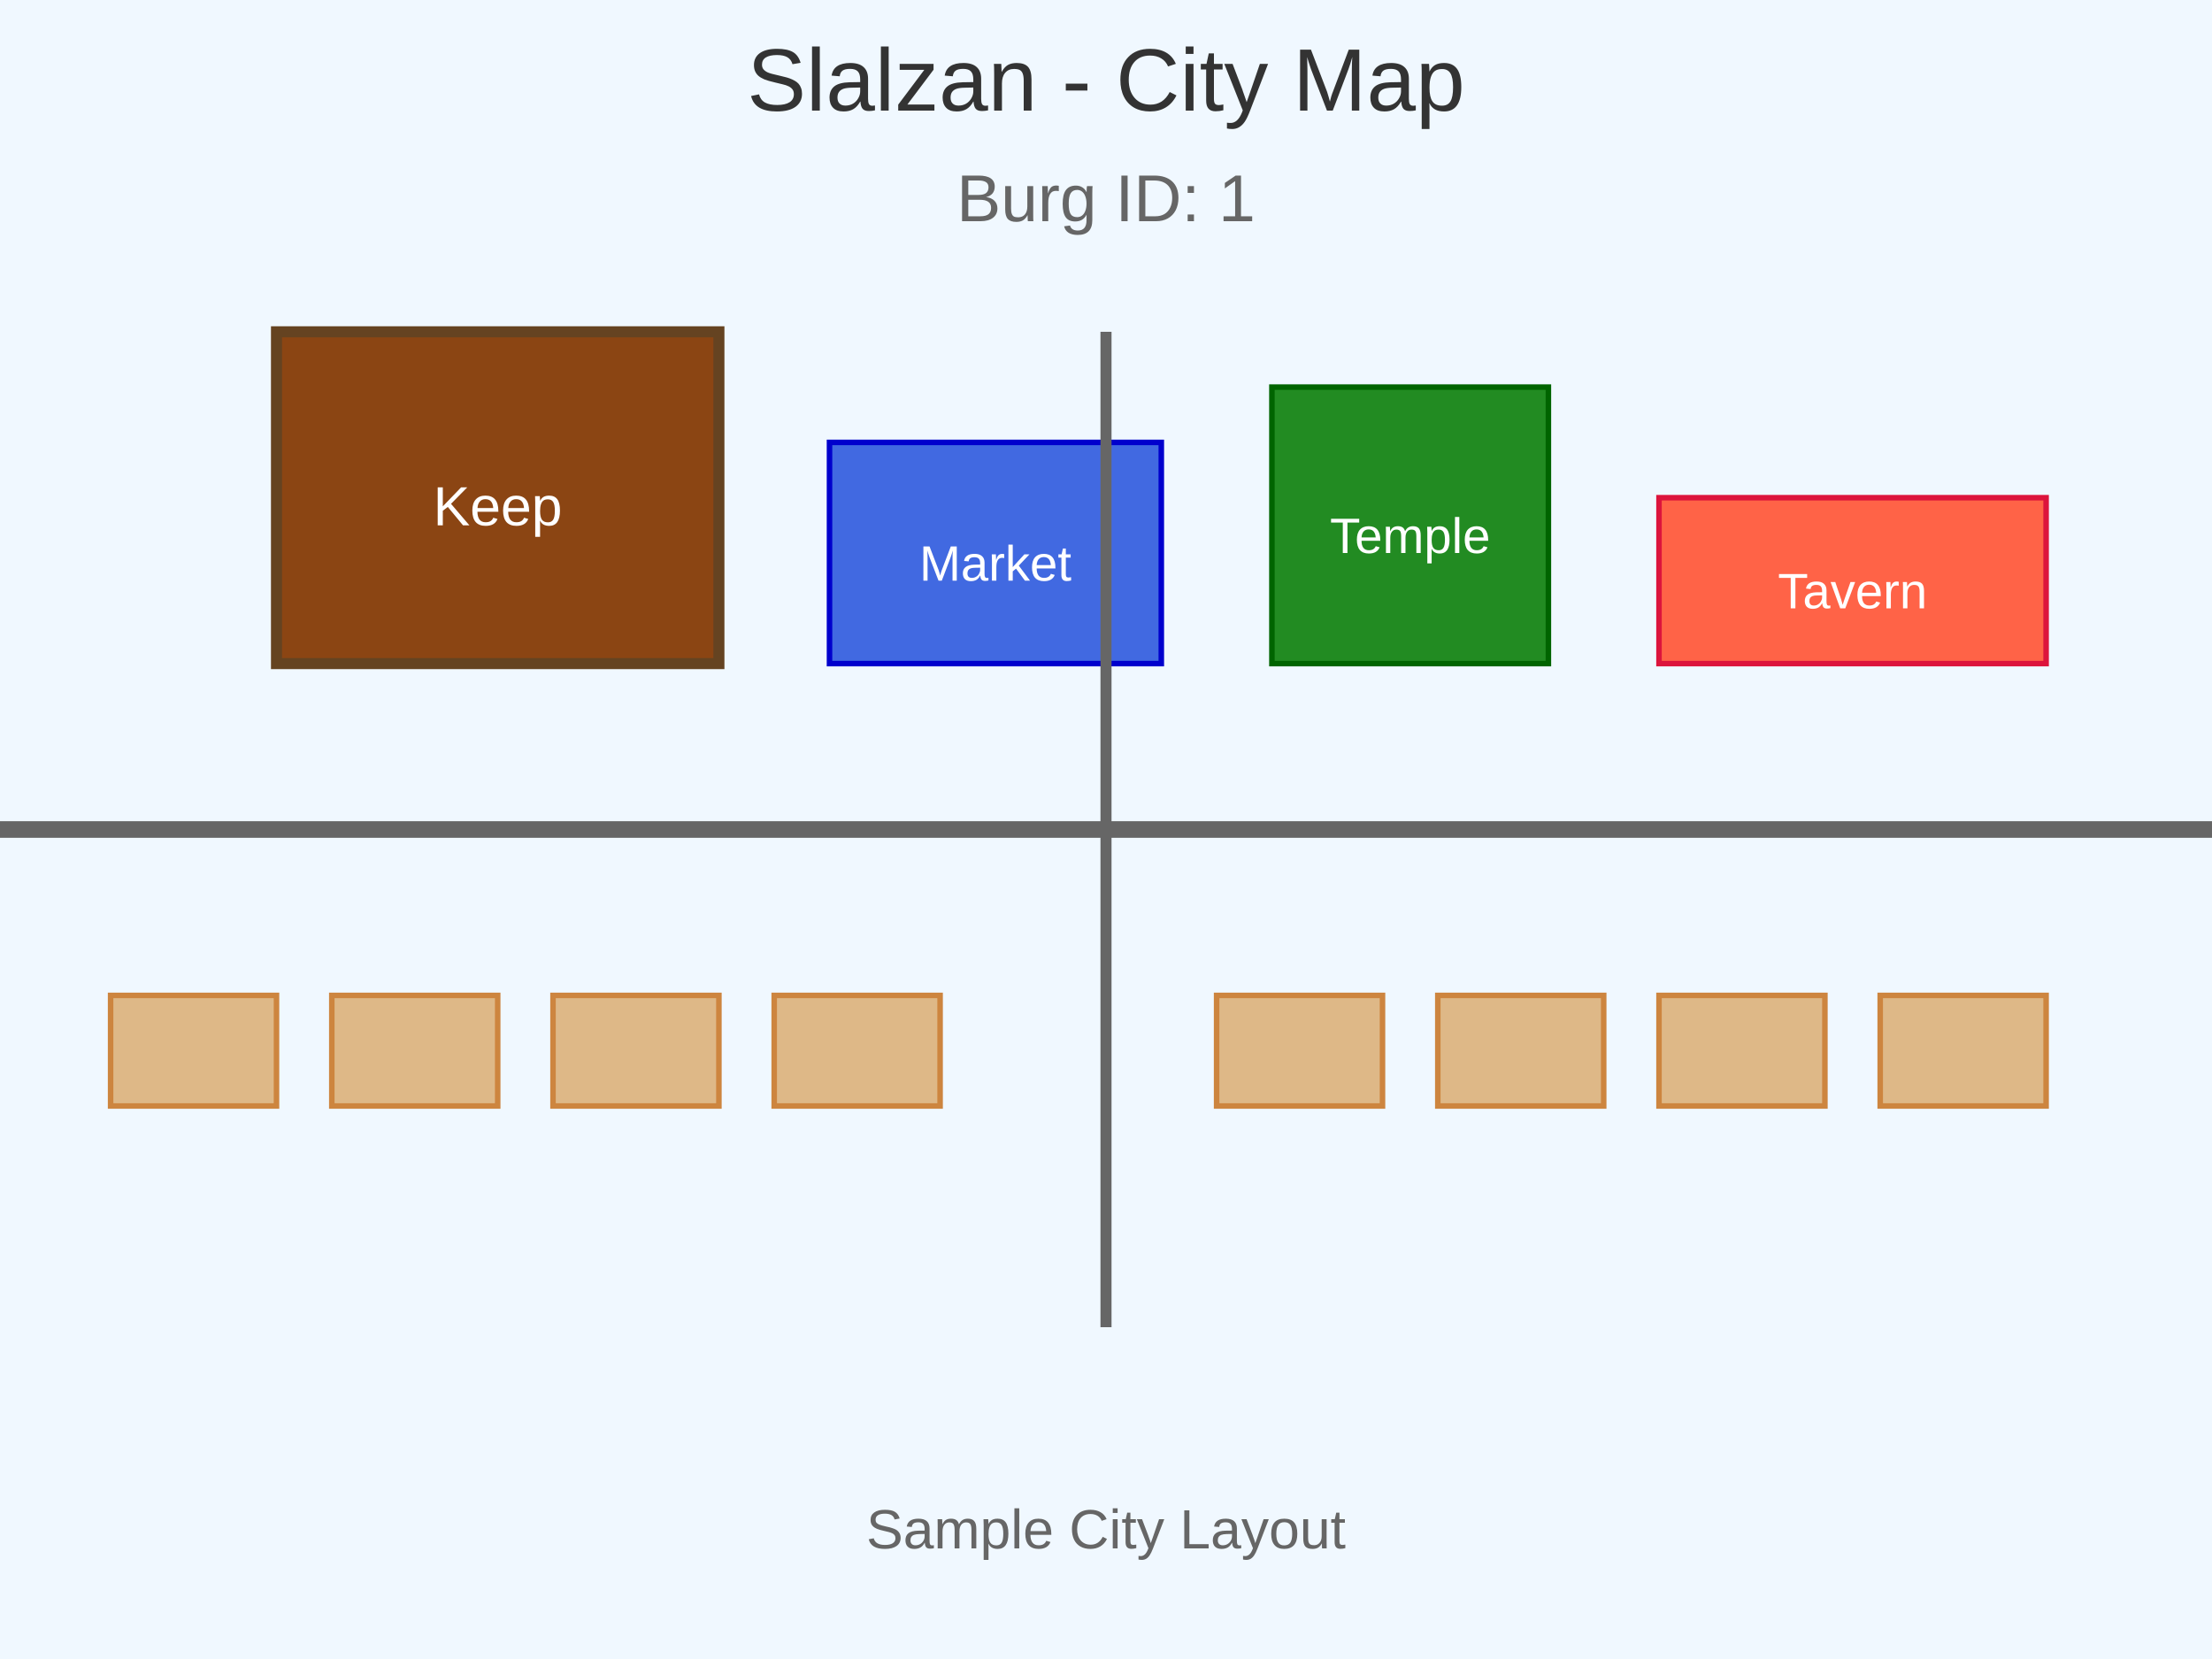
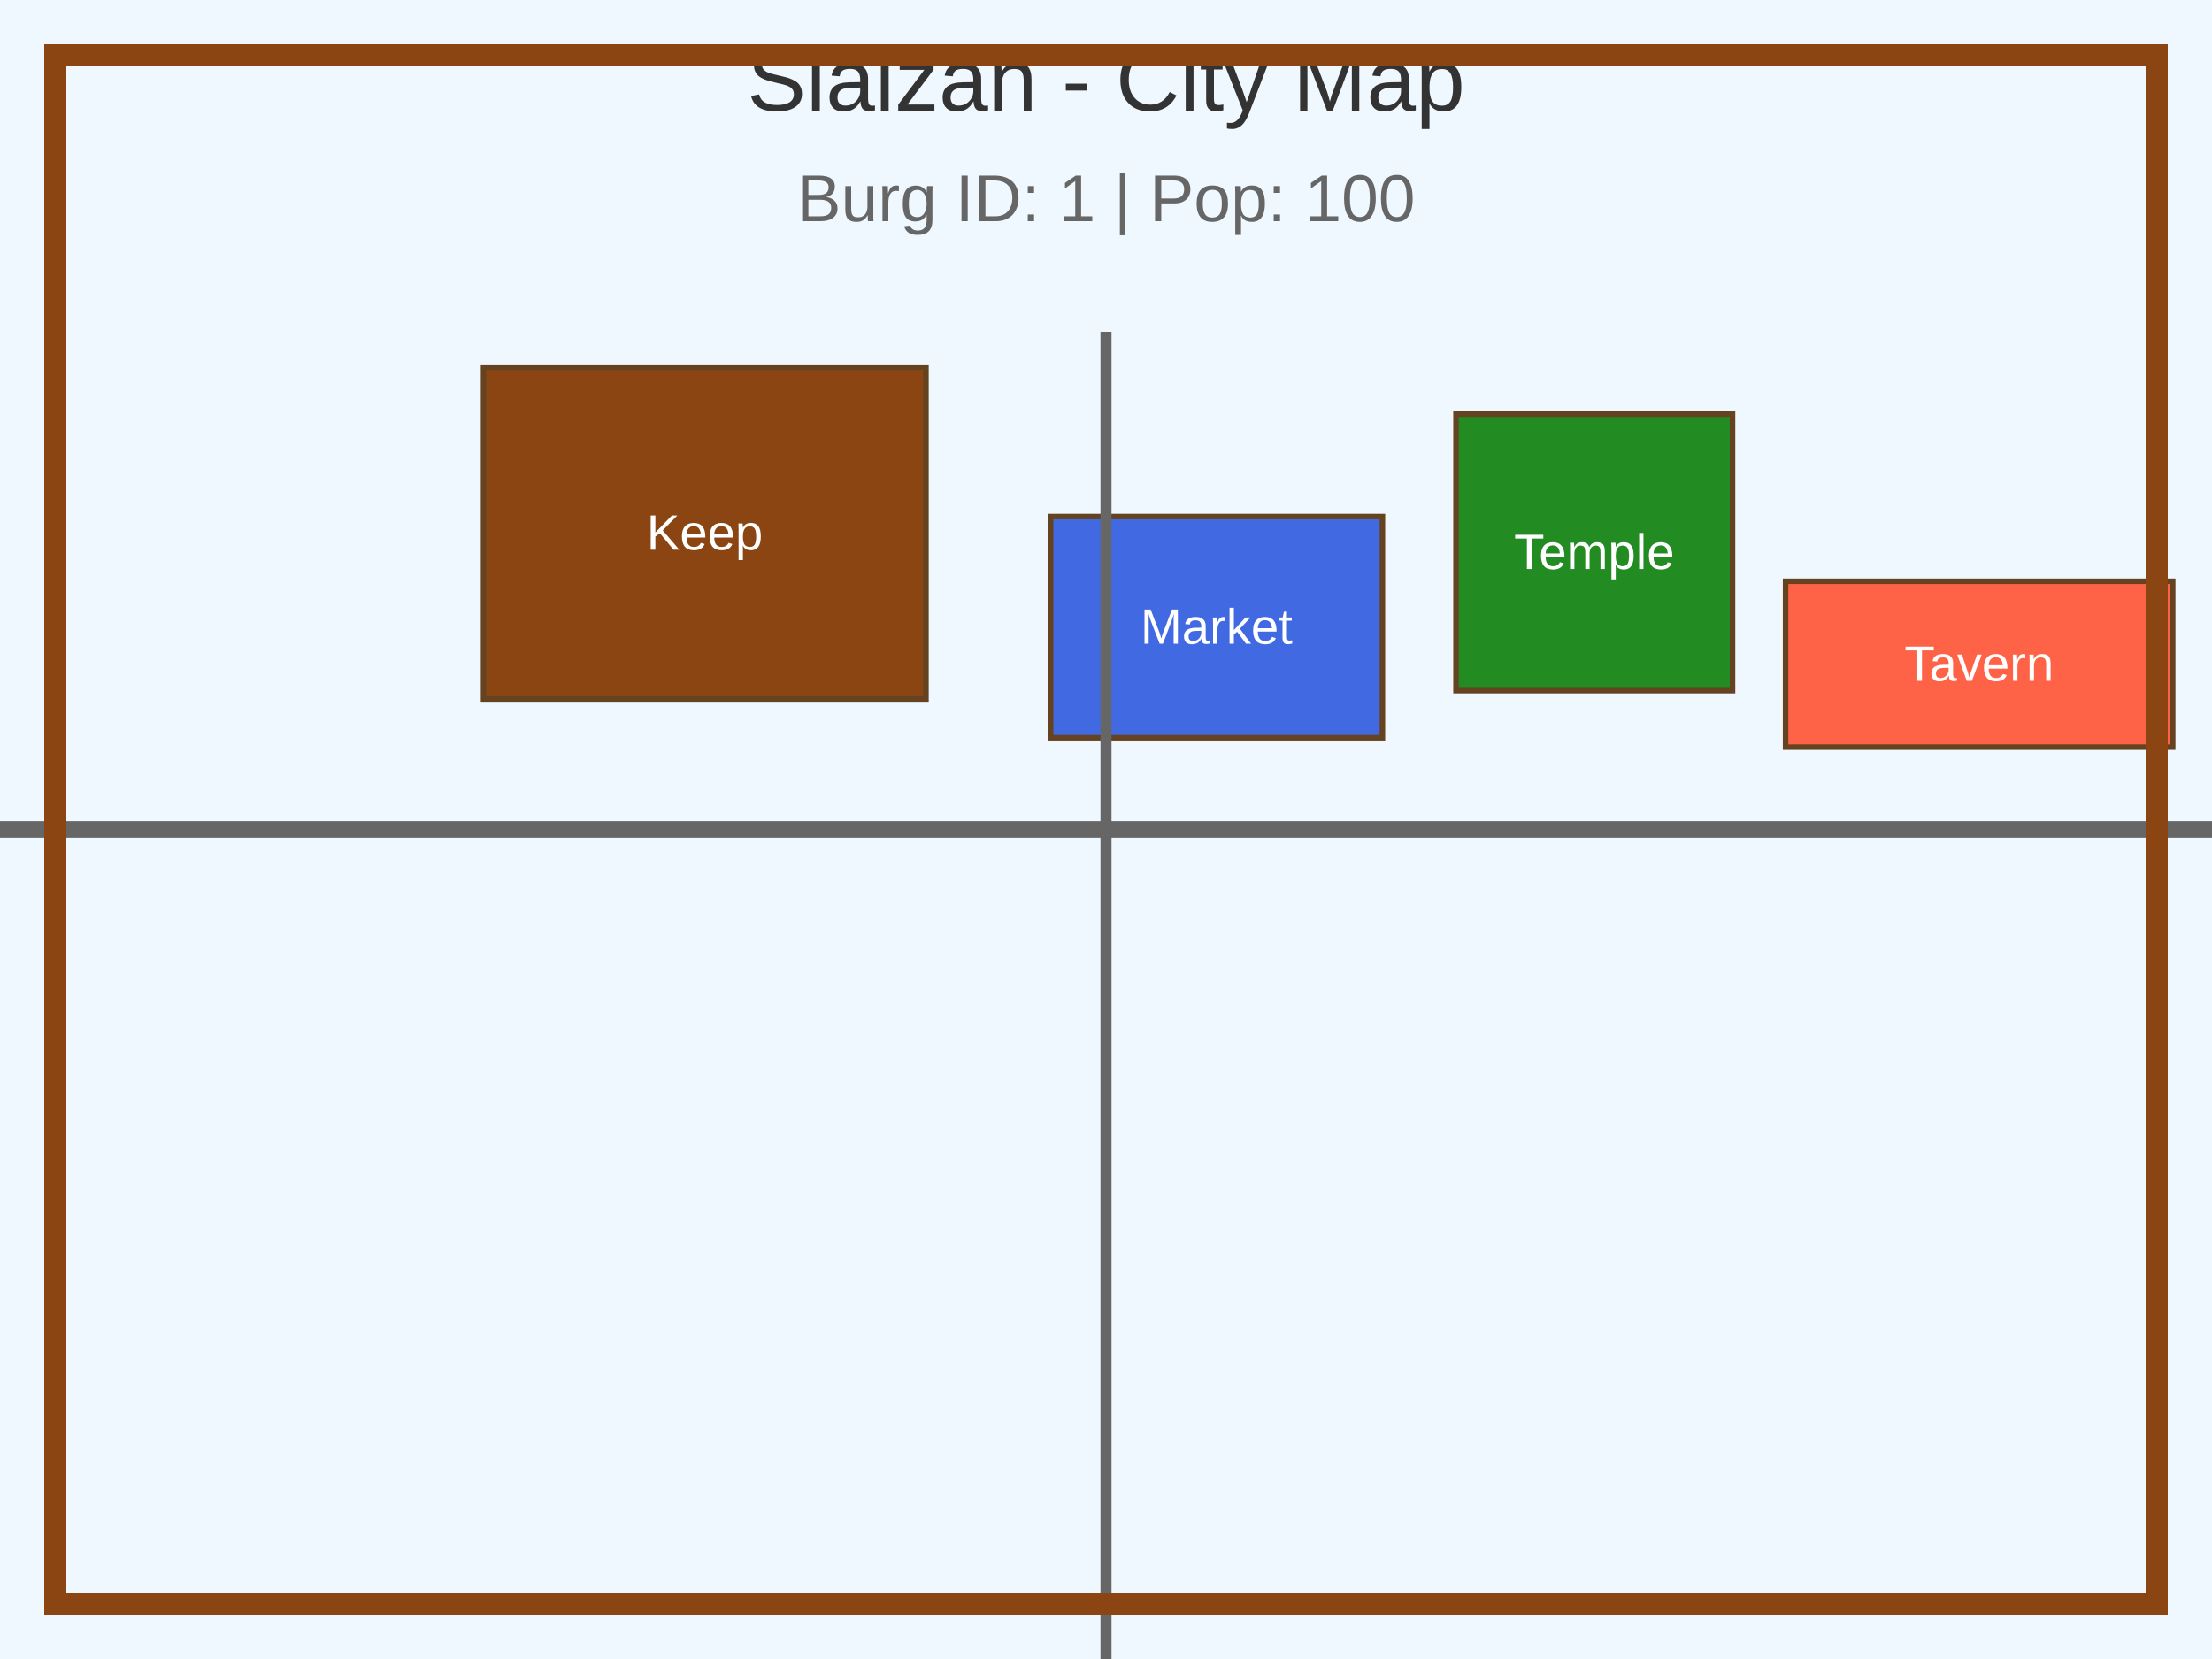
<svg xmlns="http://www.w3.org/2000/svg" width="400" height="300">
  <rect width="400" height="300" fill="#f0f8ff" />
  <text x="200" y="20" text-anchor="middle" font-family="Arial" font-size="16" fill="#333">Slalzan - City Map</text>
-   <text x="200" y="40" text-anchor="middle" font-family="Arial" font-size="12" fill="#666">Burg ID: 1</text>
-   <rect x="50" y="60" width="80" height="60" fill="#8b4513" stroke="#654321" stroke-width="2" />
-   <text x="90" y="95" text-anchor="middle" font-family="Arial" font-size="10" fill="white">Keep</text>
-   <rect x="150" y="80" width="60" height="40" fill="#4169e1" stroke="#0000cd" stroke-width="1" />
-   <text x="180" y="105" text-anchor="middle" font-family="Arial" font-size="9" fill="white">Market</text>
-   <rect x="230" y="70" width="50" height="50" fill="#228b22" stroke="#006400" stroke-width="1" />
-   <text x="255" y="100" text-anchor="middle" font-family="Arial" font-size="9" fill="white">Temple</text>
-   <rect x="300" y="90" width="70" height="30" fill="#ff6347" stroke="#dc143c" stroke-width="1" />
-   <text x="335" y="110" text-anchor="middle" font-family="Arial" font-size="9" fill="white">Tavern</text>
+   <text x="200" y="40" text-anchor="middle" font-family="Arial" font-size="12" fill="#666">Burg ID: 1 | Pop: 100</text>
+   <rect x="87.442" y="66.404" width="80" height="60" fill="#8b4513" stroke="#654321" stroke-width="1" />
+   <text x="127.442" y="99.404" text-anchor="middle" font-family="Arial" font-size="9" fill="white">Keep</text>
+   <rect x="189.984" y="93.411" width="60" height="40" fill="#4169e1" stroke="#654321" stroke-width="1" />
+   <text x="219.984" y="116.411" text-anchor="middle" font-family="Arial" font-size="9" fill="white">Market</text>
+   <rect x="263.293" y="74.891" width="50" height="50" fill="#228b22" stroke="#654321" stroke-width="1" />
+   <text x="288.293" y="102.891" text-anchor="middle" font-family="Arial" font-size="9" fill="white">Temple</text>
+   <rect x="322.891" y="105.111" width="70" height="30" fill="#ff6347" stroke="#654321" stroke-width="1" />
+   <text x="357.891" y="123.111" text-anchor="middle" font-family="Arial" font-size="9" fill="white">Tavern</text>
  <line x1="0" y1="150" x2="400" y2="150" stroke="#666" stroke-width="3" />
-   <line x1="200" y1="60" x2="200" y2="240" stroke="#666" stroke-width="2" />
-   <rect x="20" y="180" width="30" height="20" fill="#deb887" stroke="#cd853f" stroke-width="1" />
-   <rect x="60" y="180" width="30" height="20" fill="#deb887" stroke="#cd853f" stroke-width="1" />
-   <rect x="100" y="180" width="30" height="20" fill="#deb887" stroke="#cd853f" stroke-width="1" />
-   <rect x="140" y="180" width="30" height="20" fill="#deb887" stroke="#cd853f" stroke-width="1" />
-   <rect x="220" y="180" width="30" height="20" fill="#deb887" stroke="#cd853f" stroke-width="1" />
-   <rect x="260" y="180" width="30" height="20" fill="#deb887" stroke="#cd853f" stroke-width="1" />
-   <rect x="300" y="180" width="30" height="20" fill="#deb887" stroke="#cd853f" stroke-width="1" />
-   <rect x="340" y="180" width="30" height="20" fill="#deb887" stroke="#cd853f" stroke-width="1" />
-   <text x="200" y="280" text-anchor="middle" font-family="Arial" font-size="10" fill="#666">Sample City Layout</text>
+   <line x1="200" y1="60" x2="200" y2="300" stroke="#666" stroke-width="2" />
+   <rect x="10" y="10" width="380" height="280" fill="none" stroke="#8b4513" stroke-width="4" />
</svg>
